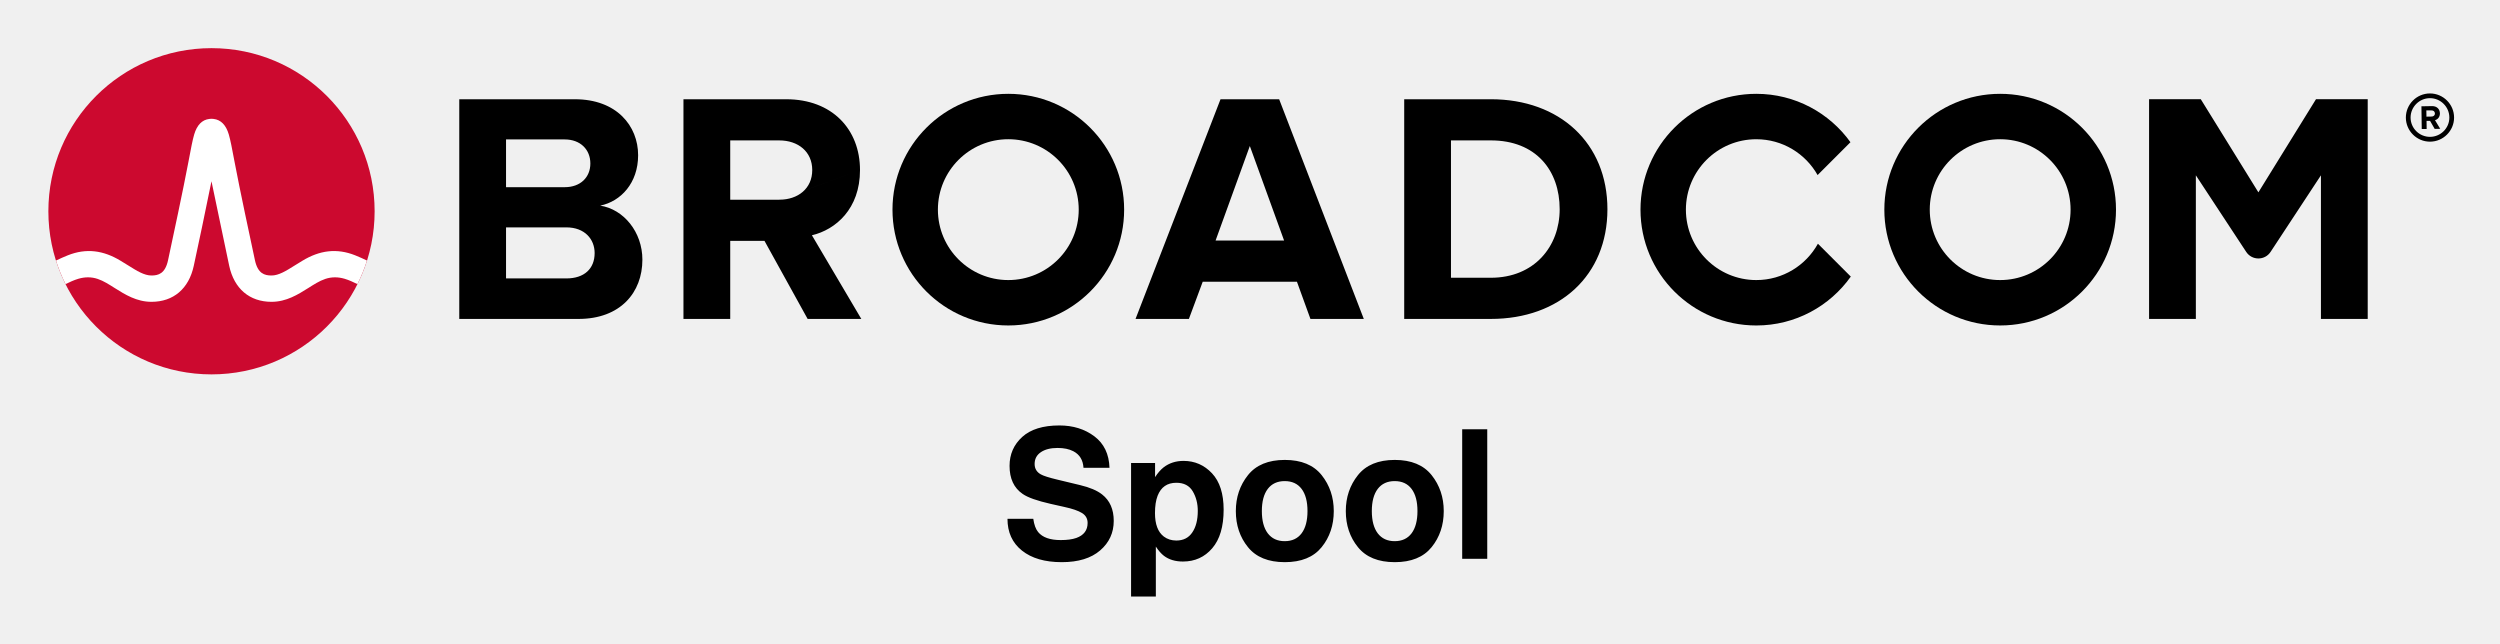
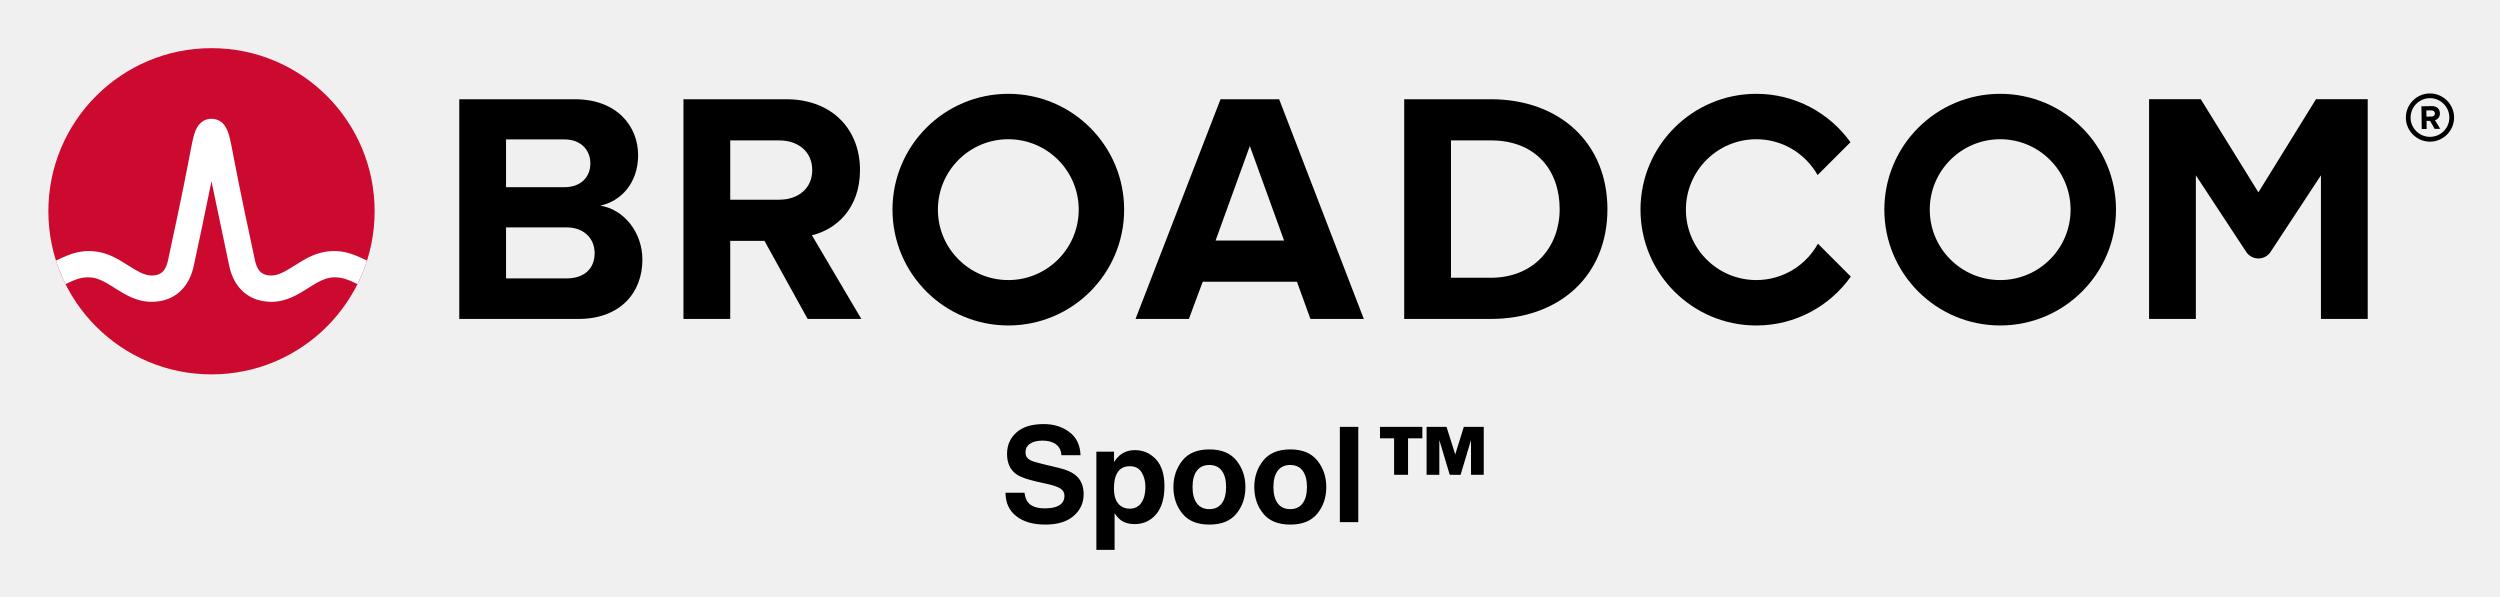
- <svg xmlns="http://www.w3.org/2000/svg" xmlns:xlink="http://www.w3.org/1999/xlink" role="img" viewBox="-4.53 -4.53 248.82 64.07">
+ <svg xmlns="http://www.w3.org/2000/svg" xmlns:xlink="http://www.w3.org/1999/xlink" role="img" viewBox="-4.53 -4.53 248.82 59.32">
  <path d="M237.32 9.09c-1.06 0-1.93-.86-1.93-1.92s.87-1.93 1.93-1.93 1.93.87 1.93 1.93-.87 1.92-1.93 1.92m0-4.32c-1.32 0-2.4 1.08-2.4 2.4 0 1.32 1.08 2.4 2.4 2.4 1.32 0 2.4-1.08 2.4-2.4 0-1.32-1.08-2.4-2.4-2.4" />
  <path d="M237.48 7.07l-.51.01-.01-.62h.51c.19-.01.34.11.34.3.01.19-.14.31-.33.31m.83-.32c-.01-.42-.3-.72-.77-.72l-1.07.02.03 2.26h.49l-.01-.81h.35l.46.8.55-.01-.52-.86c.24-.06.49-.28.49-.68M51.834 23.18h-5.999V9.347h5.835c1.574 0 2.557 1.016 2.557 2.393 0 1.377-.983 2.36-2.557 2.36H45v4h6.834c1.836 0 2.819 1.18 2.819 2.556 0 1.574-1.049 2.525-2.819 2.525m3.376-7.245c2.066-.426 3.771-2.262 3.771-5.015 0-2.918-2.131-5.573-6.295-5.573h-11.506v21.865h11.867c4.163 0 6.359-2.623 6.359-5.901 0-2.754-1.868-5.015-4.196-5.376m17.823-.59H68v4.098h3.558l4.294 7.769h5.343l-4.917-8.327c2.361-.557 4.786-2.622 4.786-6.49m0 0c0-4.065-2.786-7.048-7.343-7.048h-10.228v21.865h4.655V9.445h4.885c1.869 0 3.278 1.114 3.278 2.95s-1.409 2.95-3.278 2.95m43.421 4.065l3.409-9.408 3.41 9.408zm.492-14.063l-8.458 21.865h5.31l1.377-3.704h9.376l1.344 3.704h5.311l-8.425-21.865zm26.904 17.767h-3.967v-13.67h3.967c4.491 0 6.851 2.983 6.851 6.852 0 3.704-2.524 6.818-6.851 6.818m0-17.767h-8.622v21.865h8.622c6.851 0 11.604-4.327 11.604-10.916s-4.753-10.949-11.604-10.949m82.127-.004l-5.734 9.27-5.734-9.27h-5.146v21.869h4.656v-14.293l5.012 7.622c.574.871 1.851.871 2.424 0l5.013-7.622v14.293h4.656V5.343z" />
  <path id="a" d="M95.825 23.344c-3.871 0-7.008-3.138-7.008-7.008 0-3.871 3.137-7.009 7.008-7.009 3.87 0 7.008 3.138 7.008 7.009 0 3.87-3.138 7.008-7.008 7.008m0-18.536c-6.367 0-11.528 5.161-11.528 11.528 0 6.366 5.161 11.527 11.528 11.527 6.366 0 11.528-5.161 11.528-11.527 0-6.367-5.162-11.528-11.528-11.528" />
  <path d="M176.404 19.727c-1.195 2.156-3.492 3.617-6.132 3.617-3.87 0-7.008-3.138-7.008-7.008 0-3.871 3.138-7.008 7.008-7.008 2.618 0 4.897 1.438 6.1 3.565l3.27-3.269c-2.092-2.915-5.508-4.816-9.37-4.816-6.367 0-11.527 5.161-11.527 11.528 0 6.366 5.16 11.528 11.527 11.528 3.883 0 7.316-1.922 9.404-4.865z" />
  <use transform="translate(98.718)" xlink:href="#a" />
  <ellipse cx="16.52" cy="16.497" fill="#cc092f" rx="16.236" ry="16.235" />
  <path fill="#fff" d="M30.825 20.883c-1.857-.74-3.557-.492-5.261.541 0 0-.621.379-.807.496-.794.498-1.543.97-2.263.97-.687 0-1.363-.184-1.649-1.513-.446-2.073-1.534-7.167-2.009-9.69-.279-1.483-.432-2.282-.591-2.825-.28-.954-.792-1.473-1.519-1.556 0 0-.114-.016-.207-.016-.092 0-.218.018-.218.018-.72.086-1.229.605-1.507 1.554-.159.543-.312 1.342-.591 2.825-.475 2.523-1.563 7.617-2.009 9.69-.286 1.329-.962 1.513-1.649 1.513-.72 0-1.469-.472-2.263-.97-.186-.117-.808-.496-.808-.496-1.703-1.033-3.404-1.281-5.26-.541-.401.16-.796.339-1.172.52.257.806.577 1.599.95 2.344.411-.202.842-.402 1.282-.532.634-.187 1.284-.197 1.914.014.612.205 1.157.568 1.7.909 1.023.643 2.182 1.372 3.657 1.372 2.186 0 3.72-1.305 4.21-3.581.38-1.764 1.222-5.702 1.763-8.418 0 0 1.386 6.654 1.765 8.418.49 2.276 2.025 3.581 4.211 3.581 1.475 0 2.634-.729 3.657-1.372.543-.341 1.088-.704 1.7-.909.629-.211 1.28-.201 1.914-.014.44.13.87.331 1.281.533.374-.745.693-1.539.95-2.345-.376-.181-.77-.36-1.171-.52" />
-   <path d="M98.313 47.108h-2.571c0 1.341.48 2.394 1.443 3.161.963.769 2.282 1.152 3.962 1.152 1.645 0 2.919-.391 3.82-1.17.901-.776 1.351-1.757 1.351-2.934 0-1.15-.383-2.028-1.155-2.633-.495-.391-1.229-.704-2.205-.936l-2.222-.535c-.856-.204-1.416-.381-1.68-.533-.408-.229-.612-.572-.612-1.033 0-.503.207-.893.622-1.172.413-.281.968-.421 1.662-.421.625 0 1.145.107 1.565.324.63.326.968.878 1.015 1.652h2.588c-.045-1.369-.547-2.414-1.508-3.136-.961-.719-2.118-1.08-3.477-1.08-1.628 0-2.862.381-3.703 1.145-.839.766-1.259 1.725-1.259 2.879 0 1.267.435 2.197 1.304 2.792.513.356 1.441.684 2.782.988l1.364.306c.801.174 1.386.376 1.759.605.373.231.56.562.56.988 0 .729-.376 1.227-1.127 1.496-.398.139-.913.209-1.55.209-1.06 0-1.809-.264-2.247-.796-.239-.291-.401-.732-.483-1.319zm2.618-9.31zm13.249 6.57c.336.565.503 1.217.503 1.951 0 .893-.182 1.608-.547 2.143-.363.538-.893.806-1.588.806-.478 0-.891-.132-1.242-.393-.59-.45-.883-1.229-.883-2.337 0-.699.087-1.277.264-1.732.336-.859.958-1.287 1.861-1.287.754 0 1.297.284 1.633.849zm1.916-1.794c-.774-.821-1.717-1.232-2.83-1.232-.764 0-1.423.212-1.978.637-.304.239-.59.567-.856.981v-1.409h-2.389v13.289h2.466v-4.97c.264.403.53.709.806.921.5.378 1.13.567 1.889.567 1.19 0 2.163-.44 2.917-1.321.757-.881 1.135-2.16 1.135-3.84 0-1.593-.388-2.8-1.16-3.623zm8.919 5.978c-.391.518-.951.779-1.68.779-.729 0-1.289-.261-1.685-.779-.393-.52-.59-1.257-.59-2.215 0-.956.197-1.692.59-2.21.396-.515.956-.774 1.685-.774.729 0 1.289.259 1.68.774.391.518.587 1.254.587 2.21 0 .958-.197 1.695-.587 2.215zm1.996 1.376c.804-.993 1.207-2.19 1.207-3.591 0-1.376-.403-2.568-1.207-3.579-.806-1.008-2.028-1.513-3.666-1.513-1.64 0-2.862.505-3.666 1.513-.806 1.01-1.209 2.202-1.209 3.579 0 1.401.403 2.598 1.209 3.591.804.995 2.026 1.493 3.666 1.493 1.637 0 2.859-.498 3.666-1.493zm-3.666-8.63zm12.615 7.254c-.391.518-.951.779-1.68.779-.729 0-1.289-.261-1.685-.779-.393-.52-.59-1.257-.59-2.215 0-.956.197-1.692.59-2.21.396-.515.956-.774 1.685-.774.729 0 1.289.259 1.68.774.391.518.587 1.254.587 2.21 0 .958-.197 1.695-.587 2.215zm1.996 1.376c.804-.993 1.207-2.19 1.207-3.591 0-1.376-.403-2.568-1.207-3.579-.806-1.008-2.028-1.513-3.666-1.513-1.64 0-2.862.505-3.666 1.513-.806 1.01-1.209 2.202-1.209 3.579 0 1.401.403 2.598 1.209 3.591.804.995 2.026 1.493 3.666 1.493 1.637 0 2.859-.498 3.666-1.493zm-3.666-8.63zm9.203 9.79V38.191h-2.494V51.087z" />
+   <path d="M97.435 44.509H95.545c0 .986.353 1.76 1.061 2.324.708.565 1.678.847 2.913.847 1.21 0 2.146-.287 2.809-.86.662-.571.994-1.292.994-2.157 0-.845-.282-1.491-.849-1.936-.364-.287-.904-.518-1.621-.688l-1.634-.393c-.629-.15-1.041-.28-1.235-.392-.3-.168-.45-.421-.45-.759 0-.37.152-.657.457-.862.304-.207.712-.309 1.222-.309.459 0 .842.079 1.151.238.463.24.712.646.747 1.215h1.903c-.033-1.006-.403-1.775-1.109-2.306-.706-.529-1.557-.794-2.556-.794-1.197 0-2.104.28-2.723.842-.617.564-.926 1.268-.926 2.117 0 .931.32 1.616.959 2.053.377.262 1.059.503 2.046.726l1.003.225c.589.128 1.019.276 1.294.445.274.17.412.414.412.726 0 .536-.276.902-.829 1.1-.293.102-.672.154-1.14.154-.779 0-1.33-.194-1.652-.586-.176-.214-.295-.538-.355-.97zm1.925-6.845zm9.742 4.831c.247.415.37.895.37 1.435 0 .657-.134 1.182-.403 1.575-.267.395-.657.593-1.167.593-.351 0-.655-.097-.913-.289-.434-.331-.65-.904-.65-1.718 0-.514.064-.939.194-1.274.247-.631.704-.946 1.369-.946.554 0 .953.209 1.2.624zm1.409-1.319c-.569-.604-1.263-.906-2.08-.906-.562 0-1.047.156-1.455.468-.223.176-.434.417-.629.721v-1.036h-1.757v9.771h1.813v-3.654c.194.296.39.521.593.677.368.278.831.417 1.389.417.875 0 1.59-.324 2.145-.972.556-.648.834-1.588.834-2.823 0-1.171-.285-2.059-.853-2.664zm6.558 4.395c-.287.381-.699.573-1.235.573-.536 0-.948-.192-1.239-.573-.289-.382-.434-.924-.434-1.629 0-.703.145-1.244.434-1.625.291-.379.703-.569 1.239-.569.536 0 .948.19 1.235.569.287.381.432.922.432 1.625 0 .704-.145 1.246-.432 1.629zm1.468 1.012c.591-.73.887-1.61.887-2.64 0-1.012-.296-1.888-.887-2.631-.593-.741-1.491-1.113-2.695-1.113-1.206 0-2.104.371-2.695 1.113-.593.743-.889 1.619-.889 2.631 0 1.03.296 1.91.889 2.64.591.732 1.489 1.098 2.695 1.098 1.204 0 2.102-.366 2.695-1.098zm-2.695-6.346zm9.275 5.334c-.287.381-.699.573-1.235.573s-.948-.192-1.239-.573c-.289-.382-.434-.924-.434-1.629 0-.703.145-1.244.434-1.625.291-.379.703-.569 1.239-.569.536 0 .948.19 1.235.569.287.381.432.922.432 1.625 0 .704-.145 1.246-.432 1.629zm1.468 1.012c.591-.73.887-1.61.887-2.64 0-1.012-.296-1.888-.887-2.631-.593-.741-1.491-1.113-2.695-1.113-1.206 0-2.104.371-2.695 1.113-.593.743-.889 1.619-.889 2.631 0 1.03.296 1.91.889 2.64.591.732 1.489 1.098 2.695 1.098 1.204 0 2.102-.366 2.695-1.098zm-2.695-6.346zm6.767 7.198V37.952h-1.833v9.482zm2.161-8.337h1.403v3.628h1.389v-3.628h1.422V37.952h-4.214zm6.62-1.145h-1.982v4.774h1.268v-3.462l1.036 3.462h1.08l1.036-3.462v3.462h1.268v-4.774h-1.982l-.855 2.747z" />
</svg>
